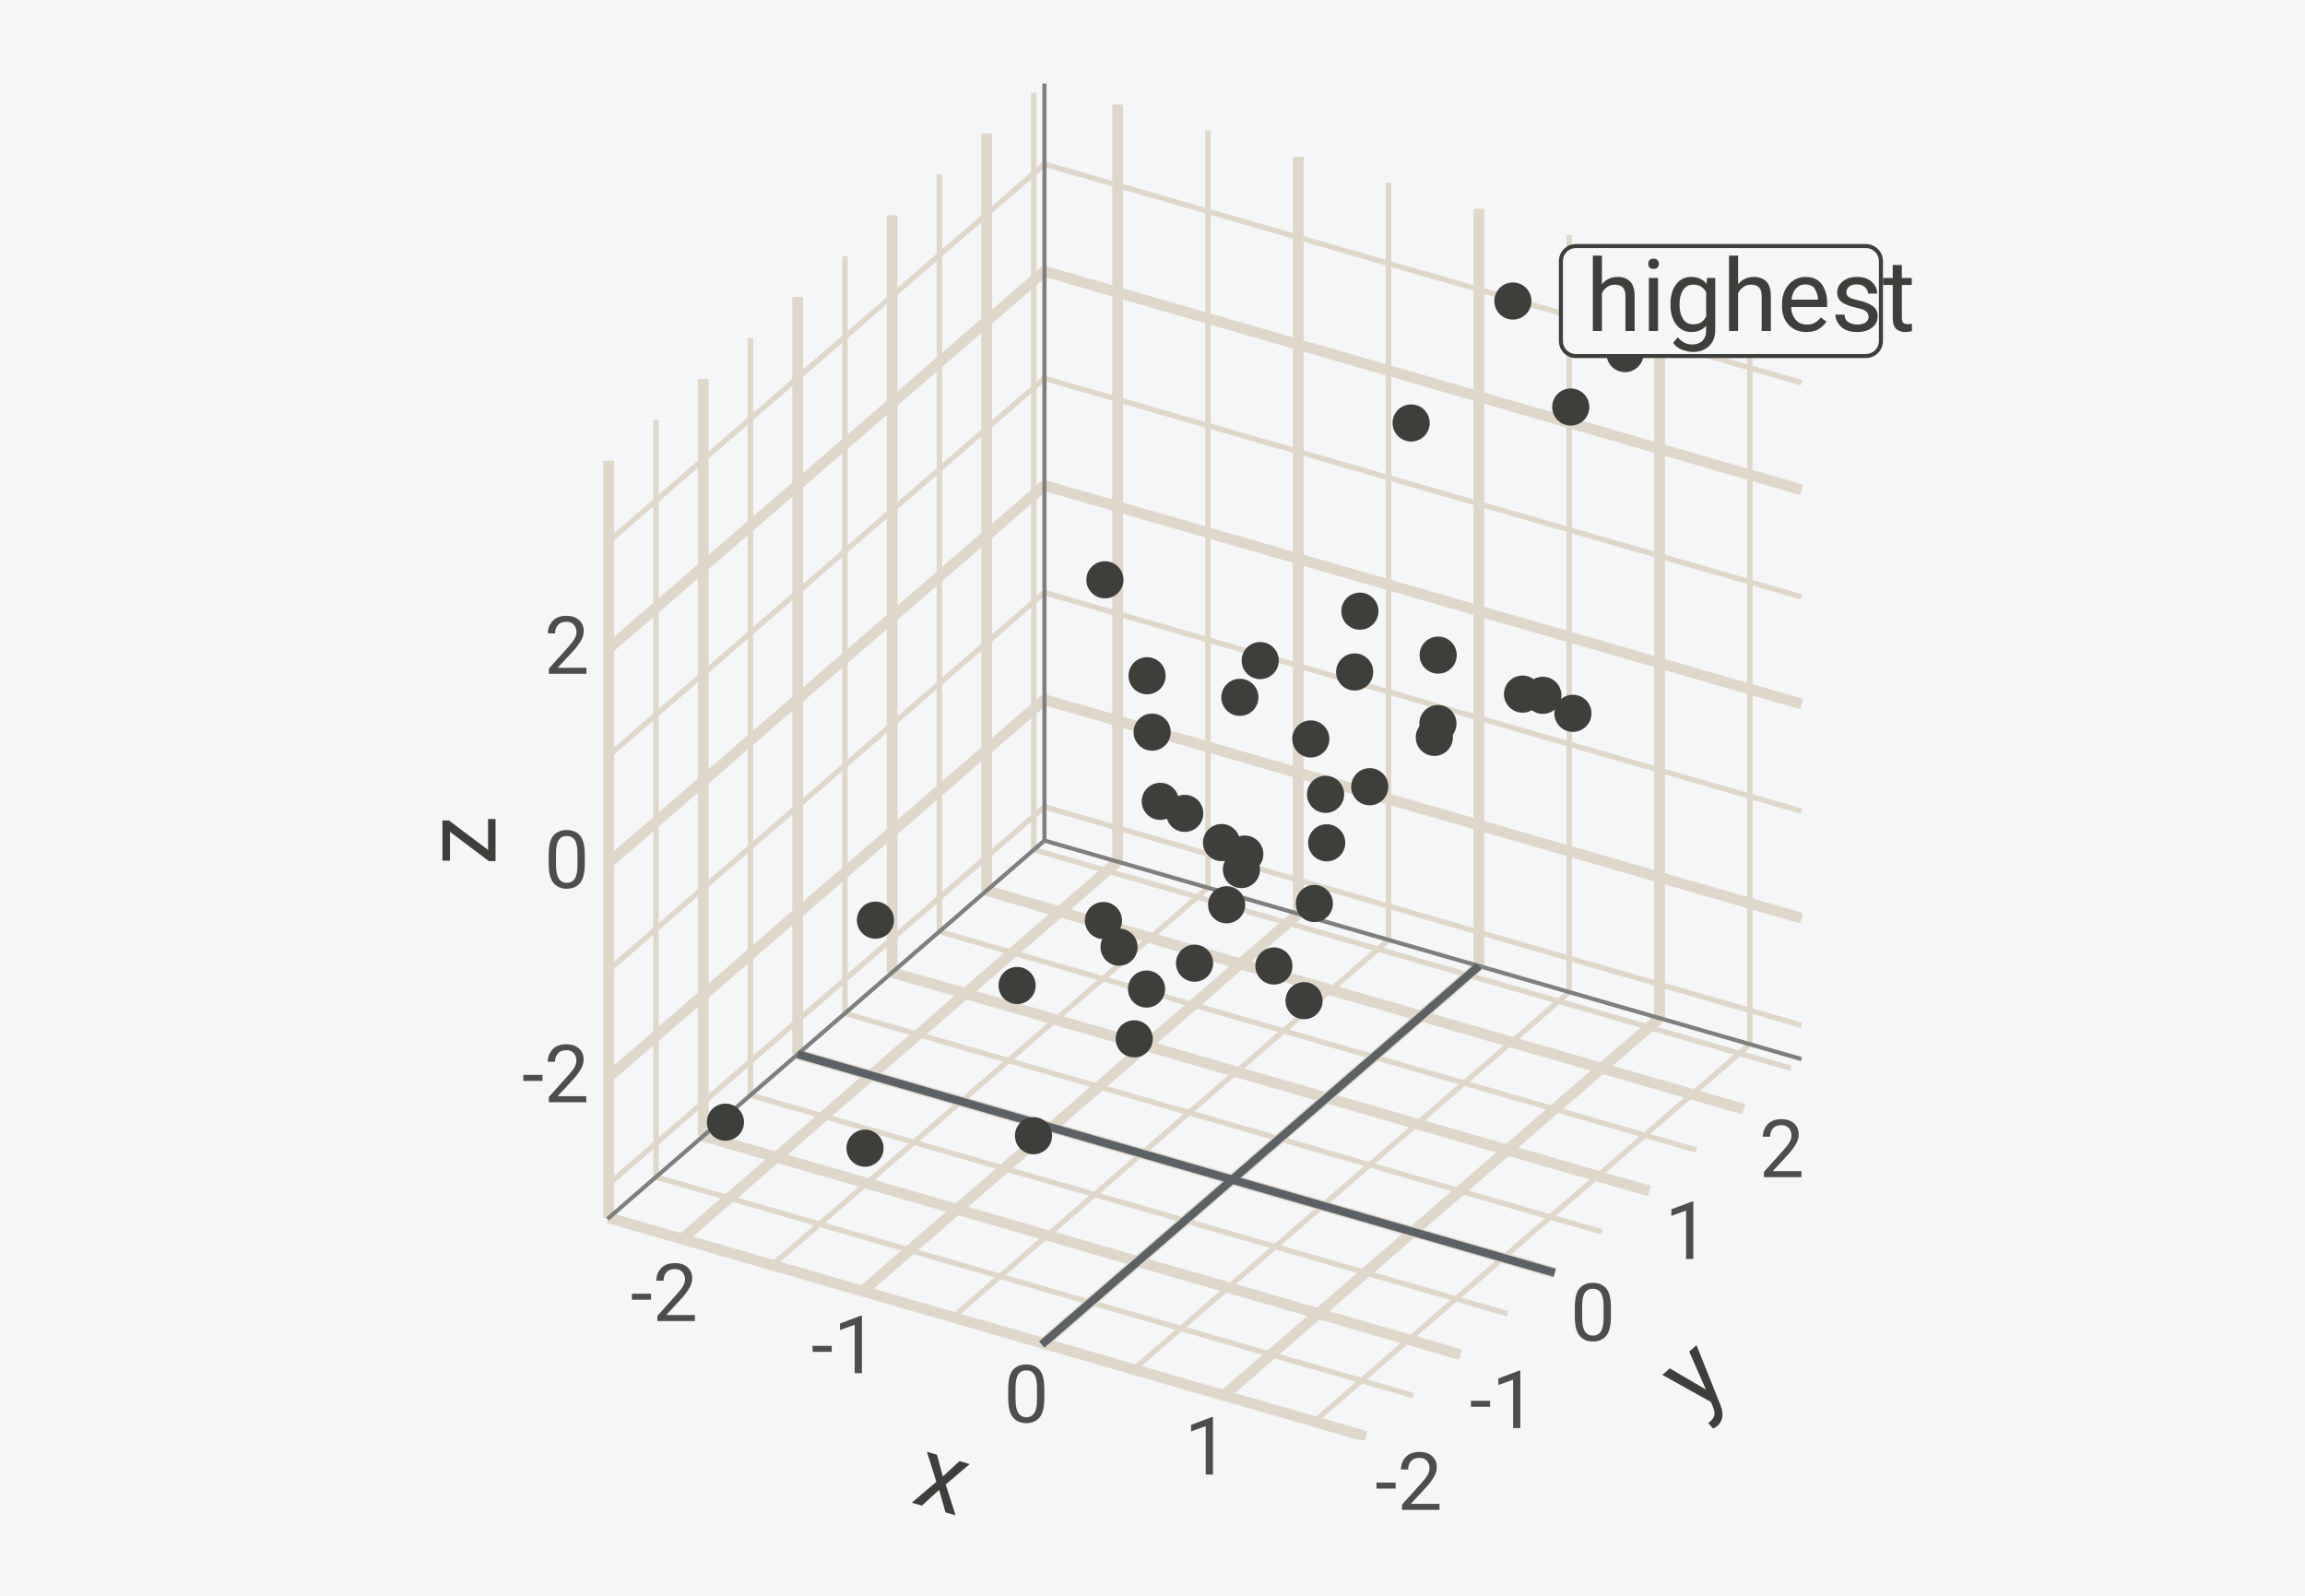
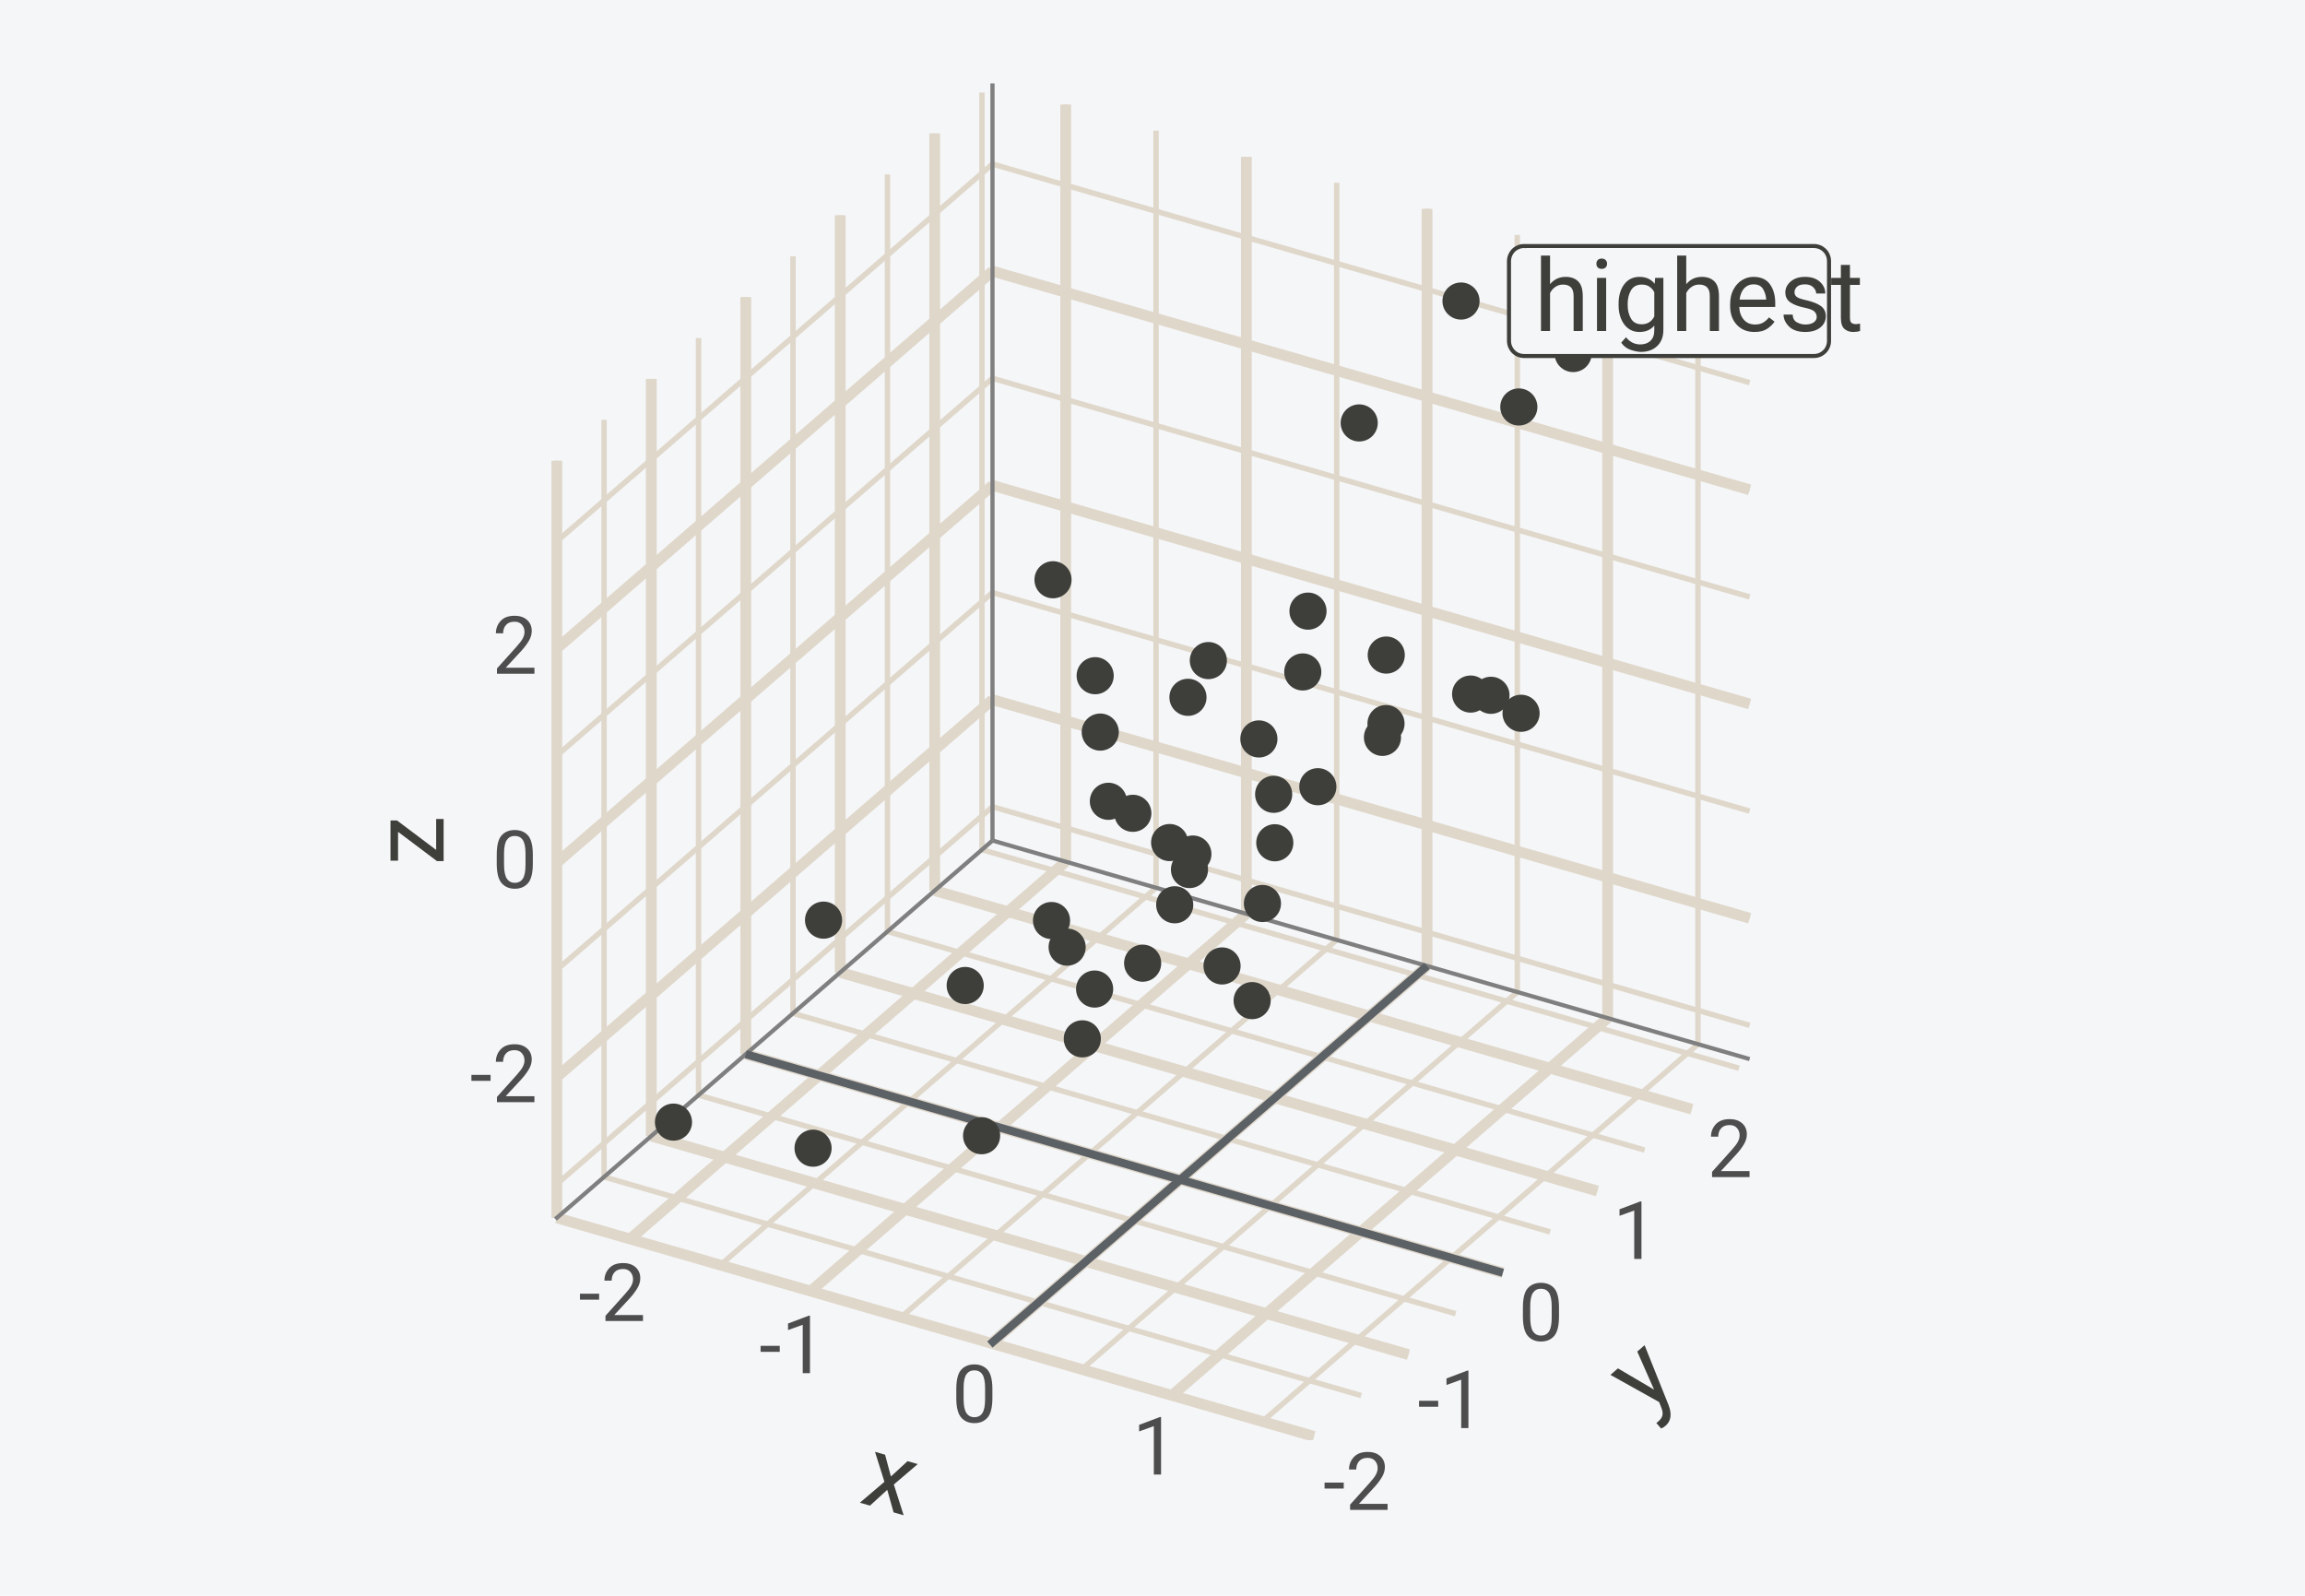
<svg xmlns="http://www.w3.org/2000/svg" width="468.00pt" height="324.00pt" viewBox="0 0 468.00 324.00">
  <g class="svglite">
    <defs>
      <style type="text/css">
    /* theme-aware-processed */
    .svglite line, .svglite polyline, .svglite polygon, .svglite path, .svglite circle {
      fill: none;
      stroke: #3E3F3A;
      stroke-linecap: round;
      stroke-linejoin: round;
      stroke-miterlimit: 10.00;
    }
    .svglite &gt; g &gt; rect {
      fill: none;
      stroke: #3E3F3A;
      stroke-linecap: round;
      stroke-linejoin: round;
      stroke-miterlimit: 10.00;
    }
    .svglite text {
      white-space: pre;
      fill: #3E3F3A;
    }
    .svglite g.glyphgroup path {
      fill: inherit;
      stroke: none;
    }
  </style>
    </defs>
    <rect class="svg-bg" width="100%" height="100%" style="stroke: none; fill: #F5F6F8;" />
    <defs>
      <clipPath id="cpMC4wMHw0NjguMDB8MC4wMHwzMjQuMDA=">
        <rect x="0.00" y="0.00" width="468.00" height="324.00" />
      </clipPath>
    </defs>
    <g clip-path="url(#cpMC4wMHw0NjguMDB8MC4wMHwzMjQuMDA=)">
- </g>
+       <rect x="0.00" y="0.00" width="468.00" height="324.00" style="stroke-width: 1.65; stroke: none;" />
+       <rect x="8.47" y="8.47" width="451.06" height="307.06" style="stroke-width: 1.65; stroke: none;" />
+     </g>
    <defs>
-       <clipPath id="cpNzIuMDB8Mzk2LjAwfDAuMDB8MzI0LjAw">
-         <rect x="72.00" y="0.00" width="324.00" height="324.00" />
+       <clipPath id="cpMTYuNDR8NDUxLjU2fDE2LjQ0fDI5Mi40MA==">
+         <rect x="16.44" y="16.44" width="435.12" height="275.96" />
      </clipPath>
    </defs>
-     <g clip-path="url(#cpNzIuMDB8Mzk2LjAwfDAuMDB8MzI0LjAw)">
-       <rect x="72.00" y="0.00" width="324.00" height="324.00" style="stroke-width: 1.65; stroke: none;" />
+     <g clip-path="url(#cpMTYuNDR8NDUxLjU2fDE2LjQ0fDI5Mi40MA==)">
+       <polyline points="113.06,247.27 113.06,93.55 " style="stroke-width: 1.10; stroke: #DFD7CA; stroke-linecap: butt;" />
+       <polyline points="122.65,238.96 122.65,85.24 " style="stroke-width: 1.10; stroke: #DFD7CA; stroke-linecap: butt;" />
+       <polyline points="132.24,230.66 132.24,76.93 " style="stroke-width: 1.10; stroke: #DFD7CA; stroke-linecap: butt;" />
+       <polyline points="141.83,222.35 141.83,68.63 " style="stroke-width: 1.10; stroke: #DFD7CA; stroke-linecap: butt;" />
+       <polyline points="151.42,214.05 151.42,60.32 " style="stroke-width: 1.10; stroke: #DFD7CA; stroke-linecap: butt;" />
+       <polyline points="161.01,205.74 161.01,52.02 " style="stroke-width: 1.10; stroke: #DFD7CA; stroke-linecap: butt;" />
+       <polyline points="170.60,197.43 170.60,43.71 " style="stroke-width: 1.10; stroke: #DFD7CA; stroke-linecap: butt;" />
+       <polyline points="180.19,189.13 180.19,35.41 " style="stroke-width: 1.10; stroke: #DFD7CA; stroke-linecap: butt;" />
+       <polyline points="189.78,180.82 189.78,27.10 " style="stroke-width: 1.10; stroke: #DFD7CA; stroke-linecap: butt;" />
+       <polyline points="199.37,172.52 199.37,18.80 " style="stroke-width: 1.10; stroke: #DFD7CA; stroke-linecap: butt;" />
+       <polyline points="113.06,247.27 113.06,93.55 " style="stroke-width: 2.19; stroke: #DFD7CA; stroke-linecap: butt;" />
+       <polyline points="132.24,230.66 132.24,76.93 " style="stroke-width: 2.19; stroke: #DFD7CA; stroke-linecap: butt;" />
+       <polyline points="151.42,214.05 151.42,60.32 " style="stroke-width: 2.19; stroke: #DFD7CA; stroke-linecap: butt;" />
+       <polyline points="170.60,197.43 170.60,43.71 " style="stroke-width: 2.19; stroke: #DFD7CA; stroke-linecap: butt;" />
+       <polyline points="189.78,180.82 189.78,27.10 " style="stroke-width: 2.19; stroke: #DFD7CA; stroke-linecap: butt;" />
+       <polyline points="112.76,240.66 201.51,163.80 " style="stroke-width: 1.10; stroke: #DFD7CA; stroke-linecap: butt;" />
+       <polyline points="112.76,218.92 201.51,142.06 " style="stroke-width: 1.10; stroke: #DFD7CA; stroke-linecap: butt;" />
+       <polyline points="112.76,197.17 201.51,120.31 " style="stroke-width: 1.10; stroke: #DFD7CA; stroke-linecap: butt;" />
+       <polyline points="112.76,175.42 201.51,98.56 " style="stroke-width: 1.10; stroke: #DFD7CA; stroke-linecap: butt;" />
+       <polyline points="112.76,153.67 201.51,76.81 " style="stroke-width: 1.10; stroke: #DFD7CA; stroke-linecap: butt;" />
+       <polyline points="112.76,131.92 201.51,55.06 " style="stroke-width: 1.10; stroke: #DFD7CA; stroke-linecap: butt;" />
+       <polyline points="112.76,110.17 201.51,33.31 " style="stroke-width: 1.10; stroke: #DFD7CA; stroke-linecap: butt;" />
+       <polyline points="112.76,218.92 201.51,142.06 " style="stroke-width: 2.19; stroke: #DFD7CA; stroke-linecap: butt;" />
+       <polyline points="112.76,175.42 201.51,98.56 " style="stroke-width: 2.19; stroke: #DFD7CA; stroke-linecap: butt;" />
+       <polyline points="112.76,131.92 201.51,55.06 " style="stroke-width: 2.19; stroke: #DFD7CA; stroke-linecap: butt;" />
+       <polyline points="216.38,174.95 216.38,21.23 " style="stroke-width: 1.10; stroke: #DFD7CA; stroke-linecap: butt;" />
+       <polyline points="234.72,180.24 234.72,26.52 " style="stroke-width: 1.10; stroke: #DFD7CA; stroke-linecap: butt;" />
+       <polyline points="253.06,185.54 253.06,31.82 " style="stroke-width: 1.10; stroke: #DFD7CA; stroke-linecap: butt;" />
+       <polyline points="271.40,190.83 271.40,37.11 " style="stroke-width: 1.10; stroke: #DFD7CA; stroke-linecap: butt;" />
+       <polyline points="289.74,196.13 289.74,42.41 " style="stroke-width: 1.10; stroke: #DFD7CA; stroke-linecap: butt;" />
+       <polyline points="308.07,201.42 308.07,47.70 " style="stroke-width: 1.10; stroke: #DFD7CA; stroke-linecap: butt;" />
+       <polyline points="326.41,206.71 326.41,52.99 " style="stroke-width: 1.10; stroke: #DFD7CA; stroke-linecap: butt;" />
+       <polyline points="344.75,212.01 344.75,58.29 " style="stroke-width: 1.10; stroke: #DFD7CA; stroke-linecap: butt;" />
+       <polyline points="216.38,174.95 216.38,21.23 " style="stroke-width: 2.19; stroke: #DFD7CA; stroke-linecap: butt;" />
+       <polyline points="253.06,185.54 253.06,31.82 " style="stroke-width: 2.19; stroke: #DFD7CA; stroke-linecap: butt;" />
+       <polyline points="289.74,196.13 289.74,42.41 " style="stroke-width: 2.19; stroke: #DFD7CA; stroke-linecap: butt;" />
+       <polyline points="326.41,206.71 326.41,52.99 " style="stroke-width: 2.19; stroke: #DFD7CA; stroke-linecap: butt;" />
+       <polyline points="201.51,163.80 355.24,208.18 " style="stroke-width: 1.10; stroke: #DFD7CA; stroke-linecap: butt;" />
+       <polyline points="201.51,142.06 355.24,186.43 " style="stroke-width: 1.10; stroke: #DFD7CA; stroke-linecap: butt;" />
+       <polyline points="201.51,120.31 355.24,164.68 " style="stroke-width: 1.10; stroke: #DFD7CA; stroke-linecap: butt;" />
+       <polyline points="201.51,98.56 355.24,142.93 " style="stroke-width: 1.10; stroke: #DFD7CA; stroke-linecap: butt;" />
+       <polyline points="201.51,76.81 355.24,121.19 " style="stroke-width: 1.10; stroke: #DFD7CA; stroke-linecap: butt;" />
+       <polyline points="201.51,55.06 355.24,99.44 " style="stroke-width: 1.10; stroke: #DFD7CA; stroke-linecap: butt;" />
+       <polyline points="201.51,33.31 355.24,77.69 " style="stroke-width: 1.10; stroke: #DFD7CA; stroke-linecap: butt;" />
+       <polyline points="201.51,142.06 355.24,186.43 " style="stroke-width: 2.19; stroke: #DFD7CA; stroke-linecap: butt;" />
+       <polyline points="201.51,98.56 355.24,142.93 " style="stroke-width: 2.19; stroke: #DFD7CA; stroke-linecap: butt;" />
+       <polyline points="201.51,55.06 355.24,99.44 " style="stroke-width: 2.19; stroke: #DFD7CA; stroke-linecap: butt;" />
+       <polyline points="127.63,251.81 216.38,174.95 " style="stroke-width: 1.10; stroke: #DFD7CA; stroke-linecap: butt;" />
+       <polyline points="145.97,257.10 234.72,180.24 " style="stroke-width: 1.10; stroke: #DFD7CA; stroke-linecap: butt;" />
+       <polyline points="164.31,262.40 253.06,185.54 " style="stroke-width: 1.10; stroke: #DFD7CA; stroke-linecap: butt;" />
+       <polyline points="182.64,267.69 271.40,190.83 " style="stroke-width: 1.10; stroke: #DFD7CA; stroke-linecap: butt;" />
+       <polyline points="200.98,272.99 289.74,196.13 " style="stroke-width: 1.10; stroke: #DFD7CA; stroke-linecap: butt;" />
+       <polyline points="219.32,278.28 308.07,201.42 " style="stroke-width: 1.10; stroke: #DFD7CA; stroke-linecap: butt;" />
+       <polyline points="237.66,283.58 326.41,206.71 " style="stroke-width: 1.10; stroke: #DFD7CA; stroke-linecap: butt;" />
+       <polyline points="256.00,288.87 344.75,212.01 " style="stroke-width: 1.10; stroke: #DFD7CA; stroke-linecap: butt;" />
+       <polyline points="127.63,251.81 216.38,174.95 " style="stroke-width: 2.19; stroke: #DFD7CA; stroke-linecap: butt;" />
+       <polyline points="164.31,262.40 253.06,185.54 " style="stroke-width: 2.19; stroke: #DFD7CA; stroke-linecap: butt;" />
+       <polyline points="200.98,272.99 289.74,196.13 " style="stroke-width: 2.19; stroke: #DFD7CA; stroke-linecap: butt;" />
+       <polyline points="237.66,283.58 326.41,206.71 " style="stroke-width: 2.19; stroke: #DFD7CA; stroke-linecap: butt;" />
+       <polyline points="113.06,247.27 266.78,291.64 " style="stroke-width: 1.10; stroke: #DFD7CA; stroke-linecap: butt;" />
+       <polyline points="122.65,238.96 276.37,283.34 " style="stroke-width: 1.10; stroke: #DFD7CA; stroke-linecap: butt;" />
+       <polyline points="132.24,230.66 285.96,275.03 " style="stroke-width: 1.10; stroke: #DFD7CA; stroke-linecap: butt;" />
+       <polyline points="141.83,222.35 295.55,266.73 " style="stroke-width: 1.10; stroke: #DFD7CA; stroke-linecap: butt;" />
+       <polyline points="151.42,214.05 305.14,258.42 " style="stroke-width: 1.10; stroke: #DFD7CA; stroke-linecap: butt;" />
+       <polyline points="161.01,205.74 314.73,250.12 " style="stroke-width: 1.10; stroke: #DFD7CA; stroke-linecap: butt;" />
+       <polyline points="170.60,197.43 324.32,241.81 " style="stroke-width: 1.10; stroke: #DFD7CA; stroke-linecap: butt;" />
+       <polyline points="180.19,189.13 333.91,233.50 " style="stroke-width: 1.10; stroke: #DFD7CA; stroke-linecap: butt;" />
+       <polyline points="189.78,180.82 343.50,225.20 " style="stroke-width: 1.10; stroke: #DFD7CA; stroke-linecap: butt;" />
+       <polyline points="199.37,172.52 353.09,216.89 " style="stroke-width: 1.10; stroke: #DFD7CA; stroke-linecap: butt;" />
+       <polyline points="113.06,247.27 266.78,291.64 " style="stroke-width: 2.19; stroke: #DFD7CA; stroke-linecap: butt;" />
+       <polyline points="132.24,230.66 285.96,275.03 " style="stroke-width: 2.19; stroke: #DFD7CA; stroke-linecap: butt;" />
+       <polyline points="151.42,214.05 305.14,258.42 " style="stroke-width: 2.19; stroke: #DFD7CA; stroke-linecap: butt;" />
+       <polyline points="170.60,197.43 324.32,241.81 " style="stroke-width: 2.19; stroke: #DFD7CA; stroke-linecap: butt;" />
+       <polyline points="189.78,180.82 343.50,225.20 " style="stroke-width: 2.19; stroke: #DFD7CA; stroke-linecap: butt;" />
+       <polyline points="201.51,170.66 355.24,215.03 " style="stroke-width: 0.85; stroke: #7F7F7F; stroke-linecap: butt;" />
+       <polyline points="112.76,247.52 201.51,170.66 " style="stroke-width: 0.85; stroke: #7F7F7F; stroke-linecap: butt;" />
+       <polyline points="201.51,170.66 201.51,16.94 " style="stroke-width: 0.85; stroke: #7F7F7F; stroke-linecap: butt;" />
+       <circle class="theme-fill-fg" cx="213.80" cy="117.71" r="3.22" style="stroke-width: 1.10; fill: #3E3F3A;" />
+       <circle class="theme-fill-fg" cx="167.21" cy="186.82" r="3.22" style="stroke-width: 1.10; fill: #3E3F3A;" />
+       <circle class="theme-fill-fg" cx="136.74" cy="227.83" r="3.22" style="stroke-width: 1.10; fill: #3E3F3A;" />
+       <circle class="theme-fill-fg" cx="275.97" cy="85.87" r="3.22" style="stroke-width: 1.10; fill: #3E3F3A;" />
+       <circle class="theme-fill-fg" cx="222.36" cy="137.19" r="3.22" style="stroke-width: 1.10; fill: #3E3F3A;" />
+       <circle class="theme-fill-fg" cx="165.08" cy="233.12" r="3.22" style="stroke-width: 1.10; fill: #3E3F3A;" />
+       <circle class="theme-fill-fg" cx="245.34" cy="134.12" r="3.22" style="stroke-width: 1.10; fill: #3E3F3A;" />
+       <circle class="theme-fill-fg" cx="213.50" cy="186.90" r="3.22" style="stroke-width: 1.10; fill: #3E3F3A;" />
+       <circle class="theme-fill-fg" cx="230.01" cy="165.13" r="3.22" style="stroke-width: 1.10; fill: #3E3F3A;" />
+       <circle class="theme-fill-fg" cx="223.39" cy="148.64" r="3.22" style="stroke-width: 1.10; fill: #3E3F3A;" />
+       <circle class="theme-fill-fg" cx="255.60" cy="150.03" r="3.22" style="stroke-width: 1.10; fill: #3E3F3A;" />
+       <circle class="theme-fill-fg" cx="319.41" cy="71.78" r="3.22" style="stroke-width: 1.10; fill: #3E3F3A;" />
+       <circle class="theme-fill-fg" cx="195.97" cy="200.09" r="3.22" style="stroke-width: 1.10; fill: #3E3F3A;" />
+       <circle class="theme-fill-fg" cx="296.64" cy="61.12" r="3.22" style="stroke-width: 1.10; fill: #3E3F3A;" />
+       <circle class="theme-fill-fg" cx="232.00" cy="195.56" r="3.22" style="stroke-width: 1.10; fill: #3E3F3A;" />
+       <circle class="theme-fill-fg" cx="222.25" cy="200.81" r="3.22" style="stroke-width: 1.10; fill: #3E3F3A;" />
+       <circle class="theme-fill-fg" cx="281.46" cy="133.00" r="3.22" style="stroke-width: 1.10; fill: #3E3F3A;" />
+       <circle class="theme-fill-fg" cx="280.69" cy="149.71" r="3.22" style="stroke-width: 1.10; fill: #3E3F3A;" />
+       <circle class="theme-fill-fg" cx="219.75" cy="210.92" r="3.22" style="stroke-width: 1.10; fill: #3E3F3A;" />
+       <circle class="theme-fill-fg" cx="265.57" cy="124.08" r="3.22" style="stroke-width: 1.10; fill: #3E3F3A;" />
+       <circle class="theme-fill-fg" cx="264.51" cy="136.43" r="3.22" style="stroke-width: 1.10; fill: #3E3F3A;" />
+       <circle class="theme-fill-fg" cx="258.83" cy="171.11" r="3.22" style="stroke-width: 1.10; fill: #3E3F3A;" />
+       <circle class="theme-fill-fg" cx="308.38" cy="82.63" r="3.22" style="stroke-width: 1.10; fill: #3E3F3A;" />
+       <circle class="theme-fill-fg" cx="258.60" cy="161.27" r="3.22" style="stroke-width: 1.10; fill: #3E3F3A;" />
+       <circle class="theme-fill-fg" cx="267.57" cy="159.73" r="3.22" style="stroke-width: 1.10; fill: #3E3F3A;" />
+       <circle class="theme-fill-fg" cx="248.12" cy="196.12" r="3.22" style="stroke-width: 1.10; fill: #3E3F3A;" />
+       <circle class="theme-fill-fg" cx="298.59" cy="140.92" r="3.22" style="stroke-width: 1.10; fill: #3E3F3A;" />
+       <circle class="theme-fill-fg" cx="308.83" cy="144.82" r="3.22" style="stroke-width: 1.10; fill: #3E3F3A;" />
+       <circle class="theme-fill-fg" cx="256.32" cy="183.44" r="3.22" style="stroke-width: 1.10; fill: #3E3F3A;" />
+       <circle class="theme-fill-fg" cx="225.04" cy="162.69" r="3.22" style="stroke-width: 1.10; fill: #3E3F3A;" />
+       <circle class="theme-fill-fg" cx="216.67" cy="192.30" r="3.22" style="stroke-width: 1.10; fill: #3E3F3A;" />
+       <circle class="theme-fill-fg" cx="237.48" cy="171.07" r="3.22" style="stroke-width: 1.10; fill: #3E3F3A;" />
+       <circle class="theme-fill-fg" cx="241.20" cy="141.58" r="3.22" style="stroke-width: 1.10; fill: #3E3F3A;" />
+       <circle class="theme-fill-fg" cx="281.41" cy="146.91" r="3.22" style="stroke-width: 1.10; fill: #3E3F3A;" />
+       <circle class="theme-fill-fg" cx="302.72" cy="141.17" r="3.22" style="stroke-width: 1.10; fill: #3E3F3A;" />
+       <circle class="theme-fill-fg" cx="254.23" cy="203.16" r="3.22" style="stroke-width: 1.10; fill: #3E3F3A;" />
+       <circle class="theme-fill-fg" cx="241.51" cy="176.55" r="3.22" style="stroke-width: 1.10; fill: #3E3F3A;" />
+       <circle class="theme-fill-fg" cx="238.51" cy="183.70" r="3.22" style="stroke-width: 1.10; fill: #3E3F3A;" />
+       <circle class="theme-fill-fg" cx="242.20" cy="173.40" r="3.22" style="stroke-width: 1.10; fill: #3E3F3A;" />
+       <polyline points="151.42,214.05 305.14,258.42 " style="stroke-width: 1.65; stroke: #5C6166; stroke-linecap: butt;" />
+       <polyline points="200.98,272.99 289.74,196.13 " style="stroke-width: 1.65; stroke: #5C6166; stroke-linecap: butt;" />
+       <circle class="theme-fill-fg" cx="199.30" cy="230.59" r="3.22" style="stroke-width: 1.10; fill: #3E3F3A;" />
    </g>
    <g clip-path="url(#cpMC4wMHw0NjguMDB8MC4wMHwzMjQuMDA=)">
-       <rect x="80.47" y="8.47" width="307.06" height="307.06" style="stroke-width: 1.65; stroke: none;" />
+       <polygon class="theme-fill-bg" points="309.43,72.28 368.31,72.28 368.19,72.28 368.68,72.26 369.16,72.16 369.62,71.99 370.04,71.74 370.42,71.43 370.75,71.07 371.01,70.65 371.20,70.20 371.32,69.72 371.36,69.24 371.36,69.24 371.36,53.00 371.36,53.00 371.32,52.51 371.20,52.03 371.01,51.58 370.75,51.16 370.42,50.80 370.04,50.49 369.62,50.24 369.16,50.07 368.68,49.97 368.31,49.95 309.43,49.95 309.80,49.97 309.31,49.95 308.82,50.01 308.35,50.15 307.91,50.36 307.51,50.63 307.15,50.97 306.86,51.37 306.63,51.80 306.47,52.27 306.39,52.75 306.38,53.00 306.38,69.24 306.39,68.99 306.39,69.48 306.47,69.97 306.63,70.43 306.86,70.86 307.15,71.26 307.51,71.60 307.91,71.88 308.35,72.09 308.82,72.22 309.31,72.28 " style="stroke-width: 0.82; fill: #F5F6F8;" />
+       <text x="311.47" y="67.20" style="font-size: 1.7em; font-family: &quot;Roboto&quot;, -apple-system, BlinkMacSystemFont, &quot;Segoe UI&quot;, system-ui, sans-serif;">highest</text>
    </g>
-     <defs>
-       <clipPath id="cpMTA5LjUyfDM3OS41NnwxNi40NHwyOTIuNDE=">
-         <rect x="109.52" y="16.44" width="270.05" height="275.97" />
-       </clipPath>
-     </defs>
-     <g clip-path="url(#cpMTA5LjUyfDM3OS41NnwxNi40NHwyOTIuNDE=)">
-       <polyline points="123.60,247.27 123.60,93.55 " style="stroke-width: 1.10; stroke: #DFD7CA; stroke-linecap: butt;" />
-       <polyline points="133.19,238.96 133.19,85.25 " style="stroke-width: 1.10; stroke: #DFD7CA; stroke-linecap: butt;" />
-       <polyline points="142.78,230.66 142.78,76.94 " style="stroke-width: 1.10; stroke: #DFD7CA; stroke-linecap: butt;" />
-       <polyline points="152.37,222.35 152.37,68.64 " style="stroke-width: 1.10; stroke: #DFD7CA; stroke-linecap: butt;" />
-       <polyline points="161.96,214.05 161.96,60.33 " style="stroke-width: 1.10; stroke: #DFD7CA; stroke-linecap: butt;" />
-       <polyline points="171.55,205.74 171.55,52.03 " style="stroke-width: 1.10; stroke: #DFD7CA; stroke-linecap: butt;" />
-       <polyline points="181.14,197.44 181.14,43.72 " style="stroke-width: 1.10; stroke: #DFD7CA; stroke-linecap: butt;" />
-       <polyline points="190.73,189.13 190.73,35.42 " style="stroke-width: 1.10; stroke: #DFD7CA; stroke-linecap: butt;" />
-       <polyline points="200.32,180.83 200.32,27.11 " style="stroke-width: 1.10; stroke: #DFD7CA; stroke-linecap: butt;" />
-       <polyline points="209.91,172.52 209.91,18.81 " style="stroke-width: 1.10; stroke: #DFD7CA; stroke-linecap: butt;" />
-       <polyline points="123.60,247.27 123.60,93.55 " style="stroke-width: 2.19; stroke: #DFD7CA; stroke-linecap: butt;" />
-       <polyline points="142.78,230.66 142.78,76.94 " style="stroke-width: 2.19; stroke: #DFD7CA; stroke-linecap: butt;" />
-       <polyline points="161.96,214.05 161.96,60.33 " style="stroke-width: 2.19; stroke: #DFD7CA; stroke-linecap: butt;" />
-       <polyline points="181.14,197.44 181.14,43.72 " style="stroke-width: 2.19; stroke: #DFD7CA; stroke-linecap: butt;" />
-       <polyline points="200.32,180.83 200.32,27.11 " style="stroke-width: 2.19; stroke: #DFD7CA; stroke-linecap: butt;" />
-       <polyline points="123.31,240.67 212.06,163.81 " style="stroke-width: 1.10; stroke: #DFD7CA; stroke-linecap: butt;" />
-       <polyline points="123.31,218.92 212.06,142.06 " style="stroke-width: 1.10; stroke: #DFD7CA; stroke-linecap: butt;" />
-       <polyline points="123.31,197.17 212.06,120.31 " style="stroke-width: 1.10; stroke: #DFD7CA; stroke-linecap: butt;" />
-       <polyline points="123.31,175.42 212.06,98.57 " style="stroke-width: 1.10; stroke: #DFD7CA; stroke-linecap: butt;" />
-       <polyline points="123.31,153.68 212.06,76.82 " style="stroke-width: 1.10; stroke: #DFD7CA; stroke-linecap: butt;" />
-       <polyline points="123.31,131.93 212.06,55.07 " style="stroke-width: 1.10; stroke: #DFD7CA; stroke-linecap: butt;" />
-       <polyline points="123.31,110.18 212.06,33.32 " style="stroke-width: 1.10; stroke: #DFD7CA; stroke-linecap: butt;" />
-       <polyline points="123.31,218.92 212.06,142.06 " style="stroke-width: 2.19; stroke: #DFD7CA; stroke-linecap: butt;" />
-       <polyline points="123.31,175.42 212.06,98.57 " style="stroke-width: 2.19; stroke: #DFD7CA; stroke-linecap: butt;" />
-       <polyline points="123.31,131.93 212.06,55.07 " style="stroke-width: 2.19; stroke: #DFD7CA; stroke-linecap: butt;" />
-       <polyline points="226.92,174.95 226.92,21.24 " style="stroke-width: 1.10; stroke: #DFD7CA; stroke-linecap: butt;" />
-       <polyline points="245.26,180.25 245.26,26.53 " style="stroke-width: 1.10; stroke: #DFD7CA; stroke-linecap: butt;" />
-       <polyline points="263.59,185.54 263.59,31.83 " style="stroke-width: 1.10; stroke: #DFD7CA; stroke-linecap: butt;" />
-       <polyline points="281.93,190.84 281.93,37.12 " style="stroke-width: 1.10; stroke: #DFD7CA; stroke-linecap: butt;" />
-       <polyline points="300.27,196.13 300.27,42.42 " style="stroke-width: 1.10; stroke: #DFD7CA; stroke-linecap: butt;" />
-       <polyline points="318.61,201.42 318.61,47.71 " style="stroke-width: 1.10; stroke: #DFD7CA; stroke-linecap: butt;" />
-       <polyline points="336.95,206.72 336.95,53.00 " style="stroke-width: 1.10; stroke: #DFD7CA; stroke-linecap: butt;" />
-       <polyline points="355.29,212.01 355.29,58.30 " style="stroke-width: 1.10; stroke: #DFD7CA; stroke-linecap: butt;" />
-       <polyline points="226.92,174.95 226.92,21.24 " style="stroke-width: 2.19; stroke: #DFD7CA; stroke-linecap: butt;" />
-       <polyline points="263.59,185.54 263.59,31.83 " style="stroke-width: 2.19; stroke: #DFD7CA; stroke-linecap: butt;" />
-       <polyline points="300.27,196.13 300.27,42.42 " style="stroke-width: 2.19; stroke: #DFD7CA; stroke-linecap: butt;" />
-       <polyline points="336.95,206.72 336.95,53.00 " style="stroke-width: 2.19; stroke: #DFD7CA; stroke-linecap: butt;" />
-       <polyline points="212.06,163.81 365.77,208.18 " style="stroke-width: 1.10; stroke: #DFD7CA; stroke-linecap: butt;" />
-       <polyline points="212.06,142.06 365.77,186.43 " style="stroke-width: 1.10; stroke: #DFD7CA; stroke-linecap: butt;" />
-       <polyline points="212.06,120.31 365.77,164.69 " style="stroke-width: 1.10; stroke: #DFD7CA; stroke-linecap: butt;" />
-       <polyline points="212.06,98.57 365.77,142.94 " style="stroke-width: 1.10; stroke: #DFD7CA; stroke-linecap: butt;" />
-       <polyline points="212.06,76.82 365.77,121.19 " style="stroke-width: 1.10; stroke: #DFD7CA; stroke-linecap: butt;" />
-       <polyline points="212.06,55.07 365.77,99.44 " style="stroke-width: 1.10; stroke: #DFD7CA; stroke-linecap: butt;" />
-       <polyline points="212.06,33.32 365.77,77.70 " style="stroke-width: 1.10; stroke: #DFD7CA; stroke-linecap: butt;" />
-       <polyline points="212.06,142.06 365.77,186.43 " style="stroke-width: 2.19; stroke: #DFD7CA; stroke-linecap: butt;" />
-       <polyline points="212.06,98.57 365.77,142.94 " style="stroke-width: 2.19; stroke: #DFD7CA; stroke-linecap: butt;" />
-       <polyline points="212.06,55.07 365.77,99.44 " style="stroke-width: 2.19; stroke: #DFD7CA; stroke-linecap: butt;" />
-       <polyline points="138.17,251.81 226.92,174.95 " style="stroke-width: 1.10; stroke: #DFD7CA; stroke-linecap: butt;" />
-       <polyline points="156.51,257.11 245.26,180.25 " style="stroke-width: 1.10; stroke: #DFD7CA; stroke-linecap: butt;" />
-       <polyline points="174.85,262.40 263.59,185.54 " style="stroke-width: 1.10; stroke: #DFD7CA; stroke-linecap: butt;" />
-       <polyline points="193.19,267.69 281.93,190.84 " style="stroke-width: 1.10; stroke: #DFD7CA; stroke-linecap: butt;" />
-       <polyline points="211.52,272.99 300.27,196.13 " style="stroke-width: 1.10; stroke: #DFD7CA; stroke-linecap: butt;" />
-       <polyline points="229.86,278.28 318.61,201.42 " style="stroke-width: 1.10; stroke: #DFD7CA; stroke-linecap: butt;" />
-       <polyline points="248.20,283.57 336.95,206.72 " style="stroke-width: 1.10; stroke: #DFD7CA; stroke-linecap: butt;" />
-       <polyline points="266.54,288.87 355.29,212.01 " style="stroke-width: 1.10; stroke: #DFD7CA; stroke-linecap: butt;" />
-       <polyline points="138.17,251.81 226.92,174.95 " style="stroke-width: 2.19; stroke: #DFD7CA; stroke-linecap: butt;" />
-       <polyline points="174.85,262.40 263.59,185.54 " style="stroke-width: 2.19; stroke: #DFD7CA; stroke-linecap: butt;" />
-       <polyline points="211.52,272.99 300.27,196.13 " style="stroke-width: 2.19; stroke: #DFD7CA; stroke-linecap: butt;" />
-       <polyline points="248.20,283.57 336.95,206.72 " style="stroke-width: 2.19; stroke: #DFD7CA; stroke-linecap: butt;" />
-       <polyline points="123.60,247.27 277.32,291.64 " style="stroke-width: 1.10; stroke: #DFD7CA; stroke-linecap: butt;" />
-       <polyline points="133.19,238.96 286.91,283.34 " style="stroke-width: 1.10; stroke: #DFD7CA; stroke-linecap: butt;" />
-       <polyline points="142.78,230.66 296.50,275.03 " style="stroke-width: 1.10; stroke: #DFD7CA; stroke-linecap: butt;" />
-       <polyline points="152.37,222.35 306.08,266.73 " style="stroke-width: 1.10; stroke: #DFD7CA; stroke-linecap: butt;" />
-       <polyline points="161.96,214.05 315.67,258.42 " style="stroke-width: 1.10; stroke: #DFD7CA; stroke-linecap: butt;" />
-       <polyline points="171.55,205.74 325.26,250.12 " style="stroke-width: 1.10; stroke: #DFD7CA; stroke-linecap: butt;" />
-       <polyline points="181.14,197.44 334.85,241.81 " style="stroke-width: 1.10; stroke: #DFD7CA; stroke-linecap: butt;" />
-       <polyline points="190.73,189.13 344.44,233.51 " style="stroke-width: 1.10; stroke: #DFD7CA; stroke-linecap: butt;" />
-       <polyline points="200.32,180.83 354.03,225.20 " style="stroke-width: 1.10; stroke: #DFD7CA; stroke-linecap: butt;" />
-       <polyline points="209.91,172.52 363.62,216.90 " style="stroke-width: 1.10; stroke: #DFD7CA; stroke-linecap: butt;" />
-       <polyline points="123.60,247.27 277.32,291.64 " style="stroke-width: 2.19; stroke: #DFD7CA; stroke-linecap: butt;" />
-       <polyline points="142.78,230.66 296.50,275.03 " style="stroke-width: 2.19; stroke: #DFD7CA; stroke-linecap: butt;" />
-       <polyline points="161.96,214.05 315.67,258.42 " style="stroke-width: 2.19; stroke: #DFD7CA; stroke-linecap: butt;" />
-       <polyline points="181.14,197.44 334.85,241.81 " style="stroke-width: 2.19; stroke: #DFD7CA; stroke-linecap: butt;" />
-       <polyline points="200.32,180.83 354.03,225.20 " style="stroke-width: 2.19; stroke: #DFD7CA; stroke-linecap: butt;" />
-       <polyline points="212.06,170.66 365.77,215.04 " style="stroke-width: 0.85; stroke: #7F7F7F; stroke-linecap: butt;" />
-       <polyline points="123.31,247.52 212.06,170.66 " style="stroke-width: 0.85; stroke: #7F7F7F; stroke-linecap: butt;" />
-       <polyline points="212.06,170.66 212.06,16.95 " style="stroke-width: 0.85; stroke: #7F7F7F; stroke-linecap: butt;" />
-       <circle class="theme-fill-fg" cx="224.34" cy="117.72" r="3.22" style="stroke-width: 1.10; fill: #3E3F3A;" />
-       <circle class="theme-fill-fg" cx="177.75" cy="186.82" r="3.22" style="stroke-width: 1.10; fill: #3E3F3A;" />
-       <circle class="theme-fill-fg" cx="147.29" cy="227.84" r="3.22" style="stroke-width: 1.10; fill: #3E3F3A;" />
-       <circle class="theme-fill-fg" cx="286.51" cy="85.88" r="3.22" style="stroke-width: 1.10; fill: #3E3F3A;" />
-       <circle class="theme-fill-fg" cx="232.90" cy="137.20" r="3.22" style="stroke-width: 1.10; fill: #3E3F3A;" />
-       <circle class="theme-fill-fg" cx="175.63" cy="233.12" r="3.22" style="stroke-width: 1.10; fill: #3E3F3A;" />
-       <circle class="theme-fill-fg" cx="255.87" cy="134.12" r="3.22" style="stroke-width: 1.10; fill: #3E3F3A;" />
-       <circle class="theme-fill-fg" cx="224.04" cy="186.90" r="3.22" style="stroke-width: 1.10; fill: #3E3F3A;" />
-       <circle class="theme-fill-fg" cx="240.55" cy="165.14" r="3.22" style="stroke-width: 1.10; fill: #3E3F3A;" />
-       <circle class="theme-fill-fg" cx="233.93" cy="148.65" r="3.22" style="stroke-width: 1.10; fill: #3E3F3A;" />
-       <circle class="theme-fill-fg" cx="266.14" cy="150.03" r="3.22" style="stroke-width: 1.10; fill: #3E3F3A;" />
-       <circle class="theme-fill-fg" cx="329.94" cy="71.79" r="3.22" style="stroke-width: 1.10; fill: #3E3F3A;" />
-       <circle class="theme-fill-fg" cx="206.51" cy="200.09" r="3.22" style="stroke-width: 1.10; fill: #3E3F3A;" />
-       <circle class="theme-fill-fg" cx="307.17" cy="61.12" r="3.22" style="stroke-width: 1.10; fill: #3E3F3A;" />
-       <circle class="theme-fill-fg" cx="242.54" cy="195.56" r="3.22" style="stroke-width: 1.10; fill: #3E3F3A;" />
-       <circle class="theme-fill-fg" cx="232.79" cy="200.81" r="3.22" style="stroke-width: 1.10; fill: #3E3F3A;" />
-       <circle class="theme-fill-fg" cx="292.00" cy="133.01" r="3.22" style="stroke-width: 1.10; fill: #3E3F3A;" />
-       <circle class="theme-fill-fg" cx="291.22" cy="149.71" r="3.22" style="stroke-width: 1.10; fill: #3E3F3A;" />
-       <circle class="theme-fill-fg" cx="230.29" cy="210.92" r="3.22" style="stroke-width: 1.10; fill: #3E3F3A;" />
-       <circle class="theme-fill-fg" cx="276.11" cy="124.09" r="3.22" style="stroke-width: 1.10; fill: #3E3F3A;" />
-       <circle class="theme-fill-fg" cx="275.05" cy="136.43" r="3.22" style="stroke-width: 1.10; fill: #3E3F3A;" />
-       <circle class="theme-fill-fg" cx="269.37" cy="171.12" r="3.22" style="stroke-width: 1.10; fill: #3E3F3A;" />
-       <circle class="theme-fill-fg" cx="318.92" cy="82.64" r="3.22" style="stroke-width: 1.10; fill: #3E3F3A;" />
-       <circle class="theme-fill-fg" cx="269.14" cy="161.28" r="3.22" style="stroke-width: 1.10; fill: #3E3F3A;" />
-       <circle class="theme-fill-fg" cx="278.11" cy="159.73" r="3.22" style="stroke-width: 1.10; fill: #3E3F3A;" />
-       <circle class="theme-fill-fg" cx="258.65" cy="196.13" r="3.22" style="stroke-width: 1.10; fill: #3E3F3A;" />
-       <circle class="theme-fill-fg" cx="309.13" cy="140.93" r="3.22" style="stroke-width: 1.10; fill: #3E3F3A;" />
-       <circle class="theme-fill-fg" cx="319.36" cy="144.83" r="3.22" style="stroke-width: 1.10; fill: #3E3F3A;" />
-       <circle class="theme-fill-fg" cx="266.86" cy="183.44" r="3.22" style="stroke-width: 1.10; fill: #3E3F3A;" />
-       <circle class="theme-fill-fg" cx="235.58" cy="162.70" r="3.22" style="stroke-width: 1.10; fill: #3E3F3A;" />
-       <circle class="theme-fill-fg" cx="227.21" cy="192.30" r="3.22" style="stroke-width: 1.10; fill: #3E3F3A;" />
-       <circle class="theme-fill-fg" cx="248.02" cy="171.07" r="3.22" style="stroke-width: 1.10; fill: #3E3F3A;" />
-       <circle class="theme-fill-fg" cx="251.74" cy="141.58" r="3.22" style="stroke-width: 1.10; fill: #3E3F3A;" />
-       <circle class="theme-fill-fg" cx="291.95" cy="146.91" r="3.22" style="stroke-width: 1.10; fill: #3E3F3A;" />
-       <circle class="theme-fill-fg" cx="313.26" cy="141.17" r="3.22" style="stroke-width: 1.10; fill: #3E3F3A;" />
-       <circle class="theme-fill-fg" cx="264.77" cy="203.17" r="3.22" style="stroke-width: 1.10; fill: #3E3F3A;" />
-       <circle class="theme-fill-fg" cx="252.05" cy="176.55" r="3.22" style="stroke-width: 1.10; fill: #3E3F3A;" />
-       <circle class="theme-fill-fg" cx="249.05" cy="183.70" r="3.22" style="stroke-width: 1.10; fill: #3E3F3A;" />
-       <circle class="theme-fill-fg" cx="252.74" cy="173.41" r="3.22" style="stroke-width: 1.10; fill: #3E3F3A;" />
-       <polyline points="161.96,214.05 315.67,258.42 " style="stroke-width: 1.65; stroke: #5C6166; stroke-linecap: butt;" />
-       <polyline points="211.52,272.99 300.27,196.13 " style="stroke-width: 1.65; stroke: #5C6166; stroke-linecap: butt;" />
-       <circle class="theme-fill-fg" cx="209.84" cy="230.59" r="3.22" style="stroke-width: 1.10; fill: #3E3F3A;" />
-     </g>
-     <g clip-path="url(#cpMC4wMHw0NjguMDB8MC4wMHwzMjQuMDA=)">
-       <polygon class="theme-fill-bg" points="319.97,72.29 378.85,72.29 378.72,72.29 379.21,72.27 379.69,72.17 380.15,72.00 380.58,71.75 380.96,71.44 381.28,71.08 381.55,70.66 381.74,70.21 381.86,69.73 381.90,69.24 381.90,69.24 381.90,53.00 381.90,53.00 381.86,52.52 381.74,52.04 381.55,51.59 381.28,51.17 380.96,50.81 380.58,50.50 380.15,50.25 379.69,50.08 379.21,49.98 378.85,49.96 319.97,49.96 320.34,49.98 319.85,49.96 319.36,50.02 318.89,50.15 318.45,50.36 318.04,50.64 317.69,50.98 317.39,51.38 317.16,51.81 317.01,52.28 316.93,52.76 316.92,53.00 316.92,69.24 316.93,69.00 316.93,69.49 317.01,69.97 317.16,70.44 317.39,70.87 317.69,71.27 318.04,71.61 318.45,71.88 318.89,72.10 319.36,72.23 319.85,72.29 " style="stroke-width: 0.82; fill: #F5F6F8;" />
-       <text x="322.00" y="67.21" style="font-size: 1.7em; font-family: &quot;Roboto&quot;, -apple-system, BlinkMacSystemFont, &quot;Segoe UI&quot;, system-ui, sans-serif;">highest</text>
-     </g>
-     <g clip-path="url(#cpMTA5LjUyfDM3OS41NnwxNi40NHwyOTIuNDE=)">
+     <g clip-path="url(#cpMTYuNDR8NDUxLjU2fDE2LjQ0fDI5Mi40MA==)">
</g>
    <g clip-path="url(#cpMC4wMHw0NjguMDB8MC4wMHwzMjQuMDA=)">
-       <text x="134.84" y="268.22" text-anchor="middle" style="font-size: 1.36em;fill: #4D4D4D; font-family: &quot;Roboto&quot;, -apple-system, BlinkMacSystemFont, &quot;Segoe UI&quot;, system-ui, sans-serif;">-2</text>
-       <text x="171.52" y="278.80" text-anchor="middle" style="font-size: 1.36em;fill: #4D4D4D; font-family: &quot;Roboto&quot;, -apple-system, BlinkMacSystemFont, &quot;Segoe UI&quot;, system-ui, sans-serif;">-1</text>
-       <text x="208.37" y="288.79" text-anchor="middle" style="font-size: 1.36em;fill: #4D4D4D; font-family: &quot;Roboto&quot;, -apple-system, BlinkMacSystemFont, &quot;Segoe UI&quot;, system-ui, sans-serif;">0</text>
-       <text x="245.05" y="299.38" text-anchor="middle" style="font-size: 1.36em;fill: #4D4D4D; font-family: &quot;Roboto&quot;, -apple-system, BlinkMacSystemFont, &quot;Segoe UI&quot;, system-ui, sans-serif;">1</text>
-       <text transform="translate(189.58,306.38) rotate(16)" text-anchor="middle" style="font-size: 1.7em; font-family: &quot;Roboto&quot;, -apple-system, BlinkMacSystemFont, &quot;Segoe UI&quot;, system-ui, sans-serif;">x</text>
-       <text x="286.02" y="306.56" text-anchor="middle" style="font-size: 1.36em;fill: #4D4D4D; font-family: &quot;Roboto&quot;, -apple-system, BlinkMacSystemFont, &quot;Segoe UI&quot;, system-ui, sans-serif;">-2</text>
-       <text x="305.20" y="289.95" text-anchor="middle" style="font-size: 1.36em;fill: #4D4D4D; font-family: &quot;Roboto&quot;, -apple-system, BlinkMacSystemFont, &quot;Segoe UI&quot;, system-ui, sans-serif;">-1</text>
-       <text x="323.41" y="272.22" text-anchor="middle" style="font-size: 1.36em;fill: #4D4D4D; font-family: &quot;Roboto&quot;, -apple-system, BlinkMacSystemFont, &quot;Segoe UI&quot;, system-ui, sans-serif;">0</text>
-       <text x="342.58" y="255.61" text-anchor="middle" style="font-size: 1.36em;fill: #4D4D4D; font-family: &quot;Roboto&quot;, -apple-system, BlinkMacSystemFont, &quot;Segoe UI&quot;, system-ui, sans-serif;">1</text>
-       <text x="361.76" y="239.00" text-anchor="middle" style="font-size: 1.36em;fill: #4D4D4D; font-family: &quot;Roboto&quot;, -apple-system, BlinkMacSystemFont, &quot;Segoe UI&quot;, system-ui, sans-serif;">2</text>
-       <text transform="translate(348.07,284.26) rotate(-41)" text-anchor="middle" style="font-size: 1.7em; font-family: &quot;Roboto&quot;, -apple-system, BlinkMacSystemFont, &quot;Segoe UI&quot;, system-ui, sans-serif;">y</text>
-       <text x="112.80" y="223.79" text-anchor="middle" style="font-size: 1.36em;fill: #4D4D4D; font-family: &quot;Roboto&quot;, -apple-system, BlinkMacSystemFont, &quot;Segoe UI&quot;, system-ui, sans-serif;">-2</text>
-       <text x="115.07" y="180.29" text-anchor="middle" style="font-size: 1.36em;fill: #4D4D4D; font-family: &quot;Roboto&quot;, -apple-system, BlinkMacSystemFont, &quot;Segoe UI&quot;, system-ui, sans-serif;">0</text>
-       <text x="115.07" y="136.80" text-anchor="middle" style="font-size: 1.36em;fill: #4D4D4D; font-family: &quot;Roboto&quot;, -apple-system, BlinkMacSystemFont, &quot;Segoe UI&quot;, system-ui, sans-serif;">2</text>
-       <text transform="translate(100.61,170.66) rotate(-90)" text-anchor="middle" style="font-size: 1.7em; font-family: &quot;Roboto&quot;, -apple-system, BlinkMacSystemFont, &quot;Segoe UI&quot;, system-ui, sans-serif;">z</text>
+       <text x="124.30" y="268.21" text-anchor="middle" style="font-size: 1.36em;fill: #4D4D4D; font-family: &quot;Roboto&quot;, -apple-system, BlinkMacSystemFont, &quot;Segoe UI&quot;, system-ui, sans-serif;">-2</text>
+       <text x="160.97" y="278.80" text-anchor="middle" style="font-size: 1.36em;fill: #4D4D4D; font-family: &quot;Roboto&quot;, -apple-system, BlinkMacSystemFont, &quot;Segoe UI&quot;, system-ui, sans-serif;">-1</text>
+       <text x="197.83" y="288.79" text-anchor="middle" style="font-size: 1.36em;fill: #4D4D4D; font-family: &quot;Roboto&quot;, -apple-system, BlinkMacSystemFont, &quot;Segoe UI&quot;, system-ui, sans-serif;">0</text>
+       <text x="234.51" y="299.38" text-anchor="middle" style="font-size: 1.36em;fill: #4D4D4D; font-family: &quot;Roboto&quot;, -apple-system, BlinkMacSystemFont, &quot;Segoe UI&quot;, system-ui, sans-serif;">1</text>
+       <text transform="translate(179.04,306.38) rotate(16)" text-anchor="middle" style="font-size: 1.7em; font-family: &quot;Roboto&quot;, -apple-system, BlinkMacSystemFont, &quot;Segoe UI&quot;, system-ui, sans-serif;">x</text>
+       <text x="275.48" y="306.56" text-anchor="middle" style="font-size: 1.36em;fill: #4D4D4D; font-family: &quot;Roboto&quot;, -apple-system, BlinkMacSystemFont, &quot;Segoe UI&quot;, system-ui, sans-serif;">-2</text>
+       <text x="294.66" y="289.95" text-anchor="middle" style="font-size: 1.36em;fill: #4D4D4D; font-family: &quot;Roboto&quot;, -apple-system, BlinkMacSystemFont, &quot;Segoe UI&quot;, system-ui, sans-serif;">-1</text>
+       <text x="312.87" y="272.22" text-anchor="middle" style="font-size: 1.36em;fill: #4D4D4D; font-family: &quot;Roboto&quot;, -apple-system, BlinkMacSystemFont, &quot;Segoe UI&quot;, system-ui, sans-serif;">0</text>
+       <text x="332.05" y="255.60" text-anchor="middle" style="font-size: 1.36em;fill: #4D4D4D; font-family: &quot;Roboto&quot;, -apple-system, BlinkMacSystemFont, &quot;Segoe UI&quot;, system-ui, sans-serif;">1</text>
+       <text x="351.23" y="238.99" text-anchor="middle" style="font-size: 1.36em;fill: #4D4D4D; font-family: &quot;Roboto&quot;, -apple-system, BlinkMacSystemFont, &quot;Segoe UI&quot;, system-ui, sans-serif;">2</text>
+       <text transform="translate(337.53,284.26) rotate(-41)" text-anchor="middle" style="font-size: 1.7em; font-family: &quot;Roboto&quot;, -apple-system, BlinkMacSystemFont, &quot;Segoe UI&quot;, system-ui, sans-serif;">y</text>
+       <text x="102.26" y="223.78" text-anchor="middle" style="font-size: 1.36em;fill: #4D4D4D; font-family: &quot;Roboto&quot;, -apple-system, BlinkMacSystemFont, &quot;Segoe UI&quot;, system-ui, sans-serif;">-2</text>
+       <text x="104.52" y="180.29" text-anchor="middle" style="font-size: 1.36em;fill: #4D4D4D; font-family: &quot;Roboto&quot;, -apple-system, BlinkMacSystemFont, &quot;Segoe UI&quot;, system-ui, sans-serif;">0</text>
+       <text x="104.52" y="136.79" text-anchor="middle" style="font-size: 1.36em;fill: #4D4D4D; font-family: &quot;Roboto&quot;, -apple-system, BlinkMacSystemFont, &quot;Segoe UI&quot;, system-ui, sans-serif;">2</text>
+       <text transform="translate(90.07,170.66) rotate(-90)" text-anchor="middle" style="font-size: 1.7em; font-family: &quot;Roboto&quot;, -apple-system, BlinkMacSystemFont, &quot;Segoe UI&quot;, system-ui, sans-serif;">z</text>
    </g>
  </g>
</svg>
